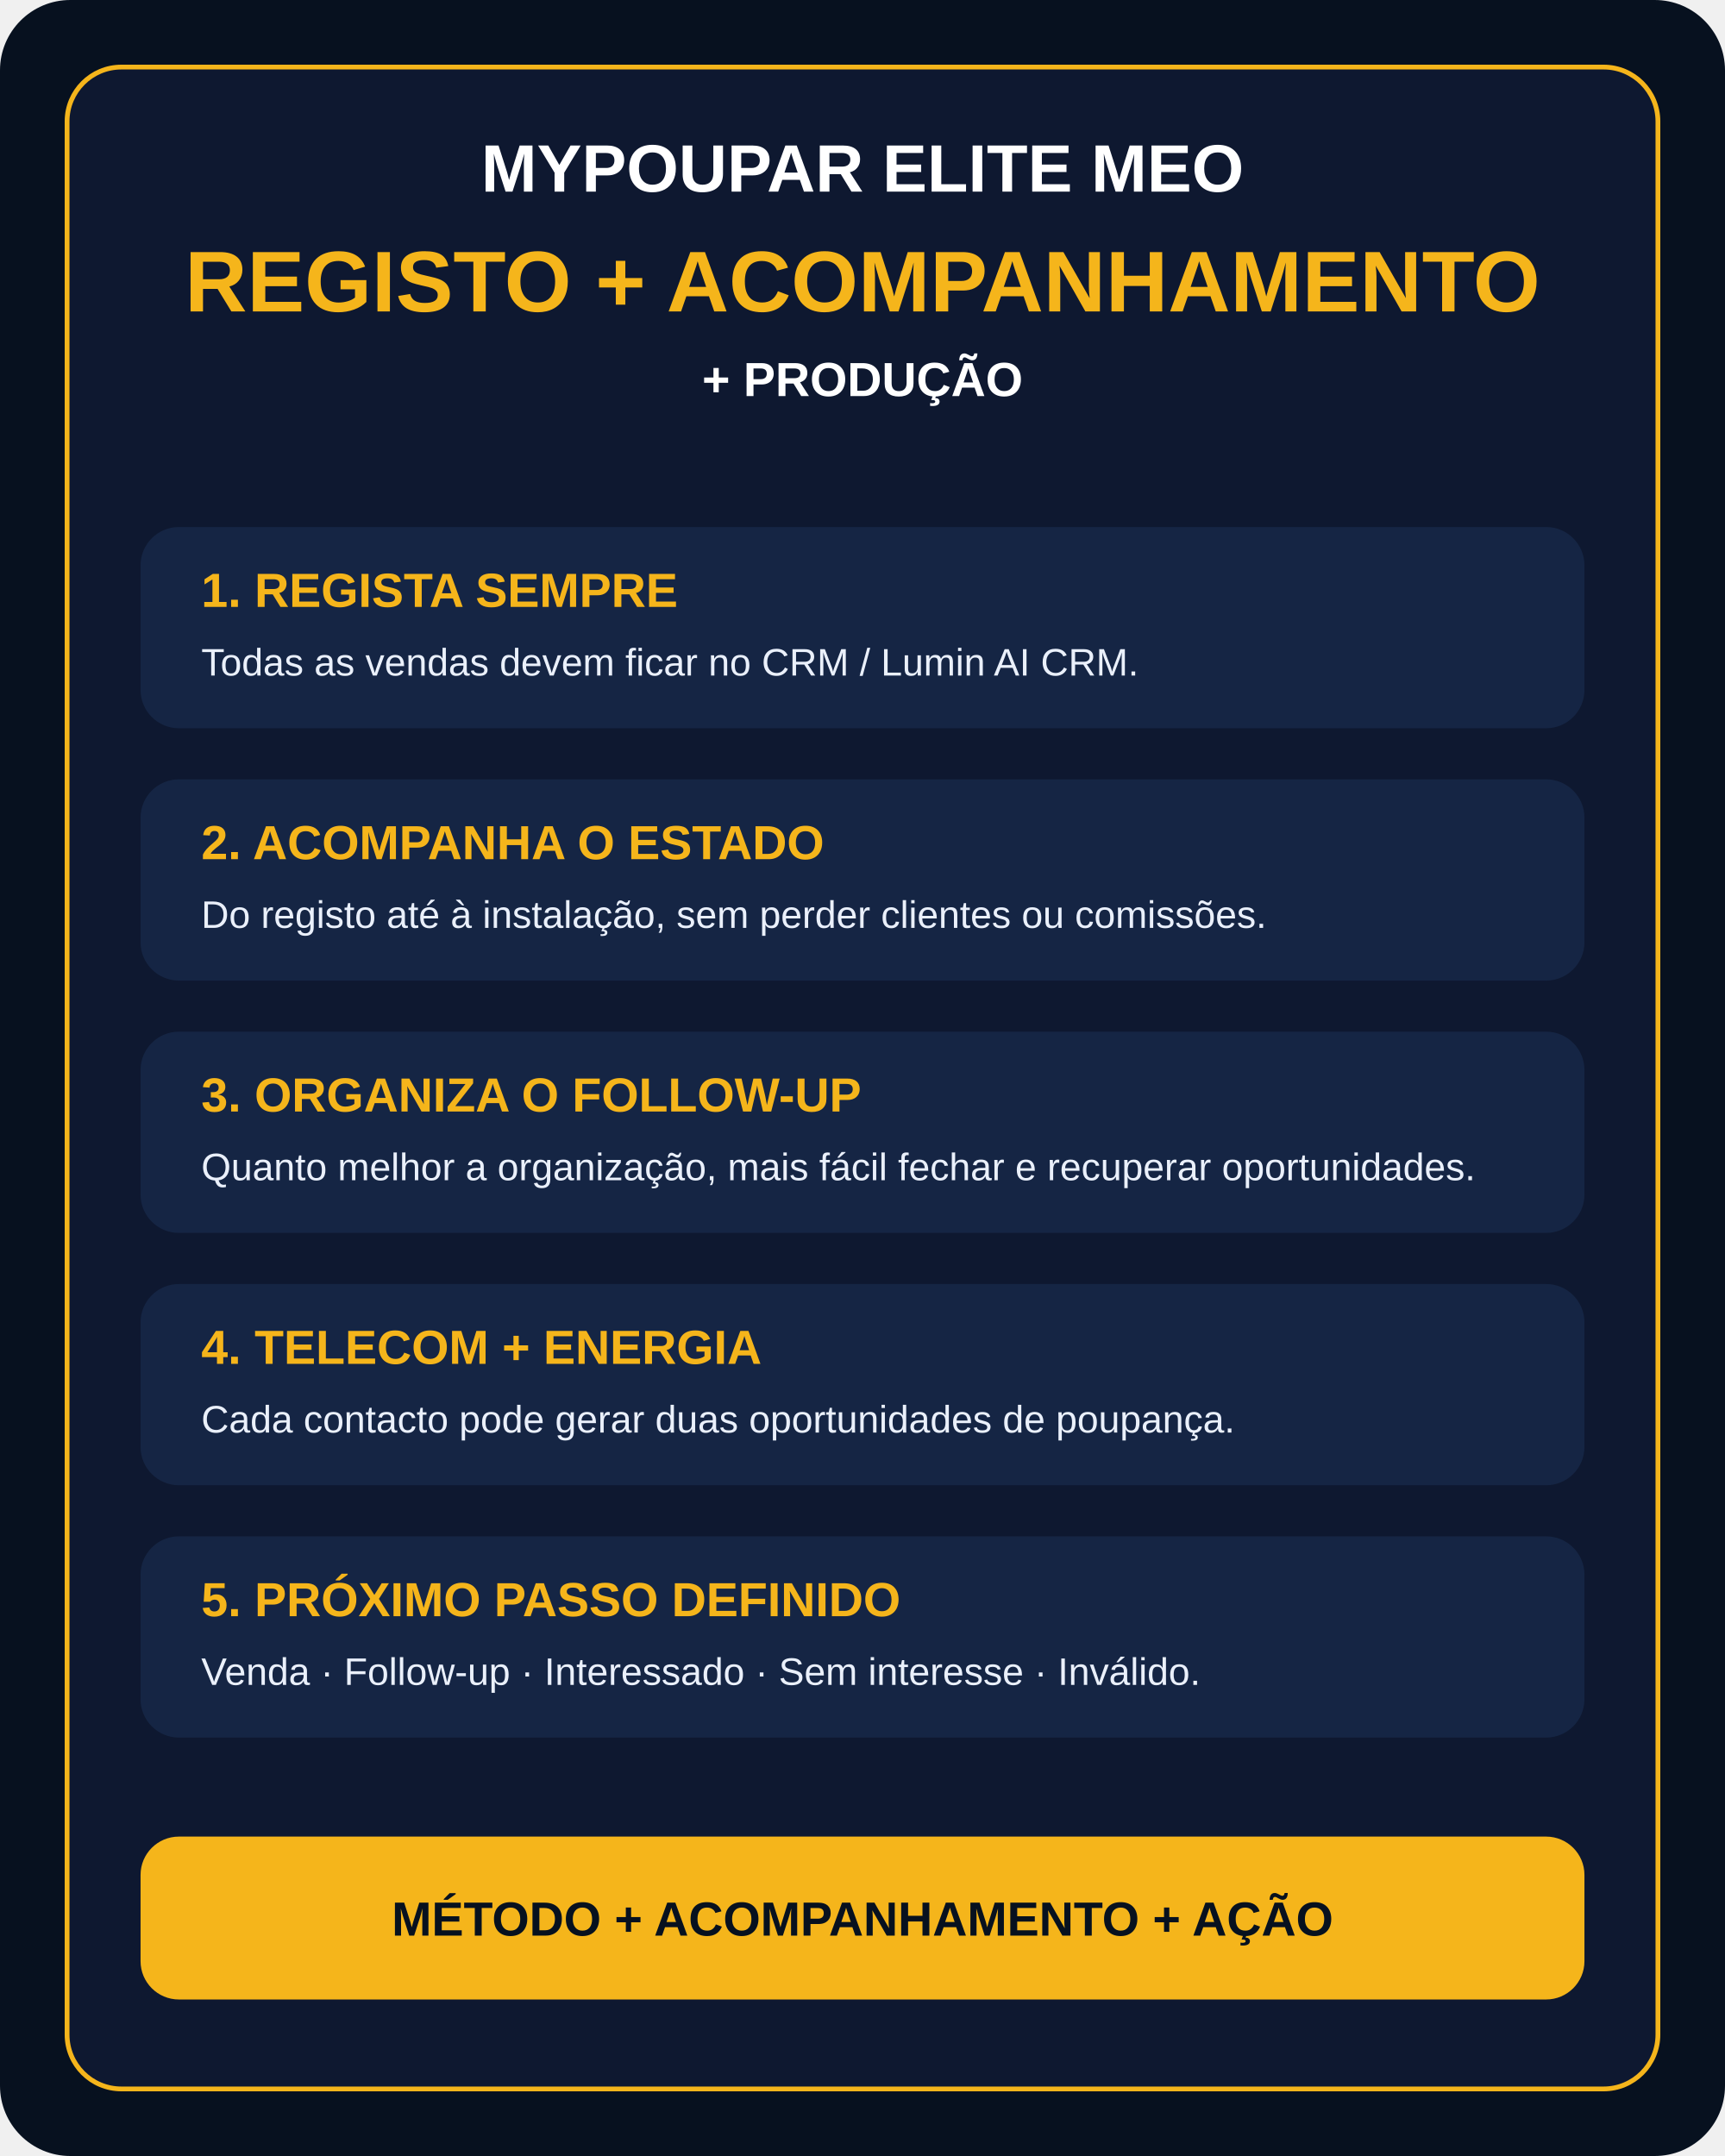
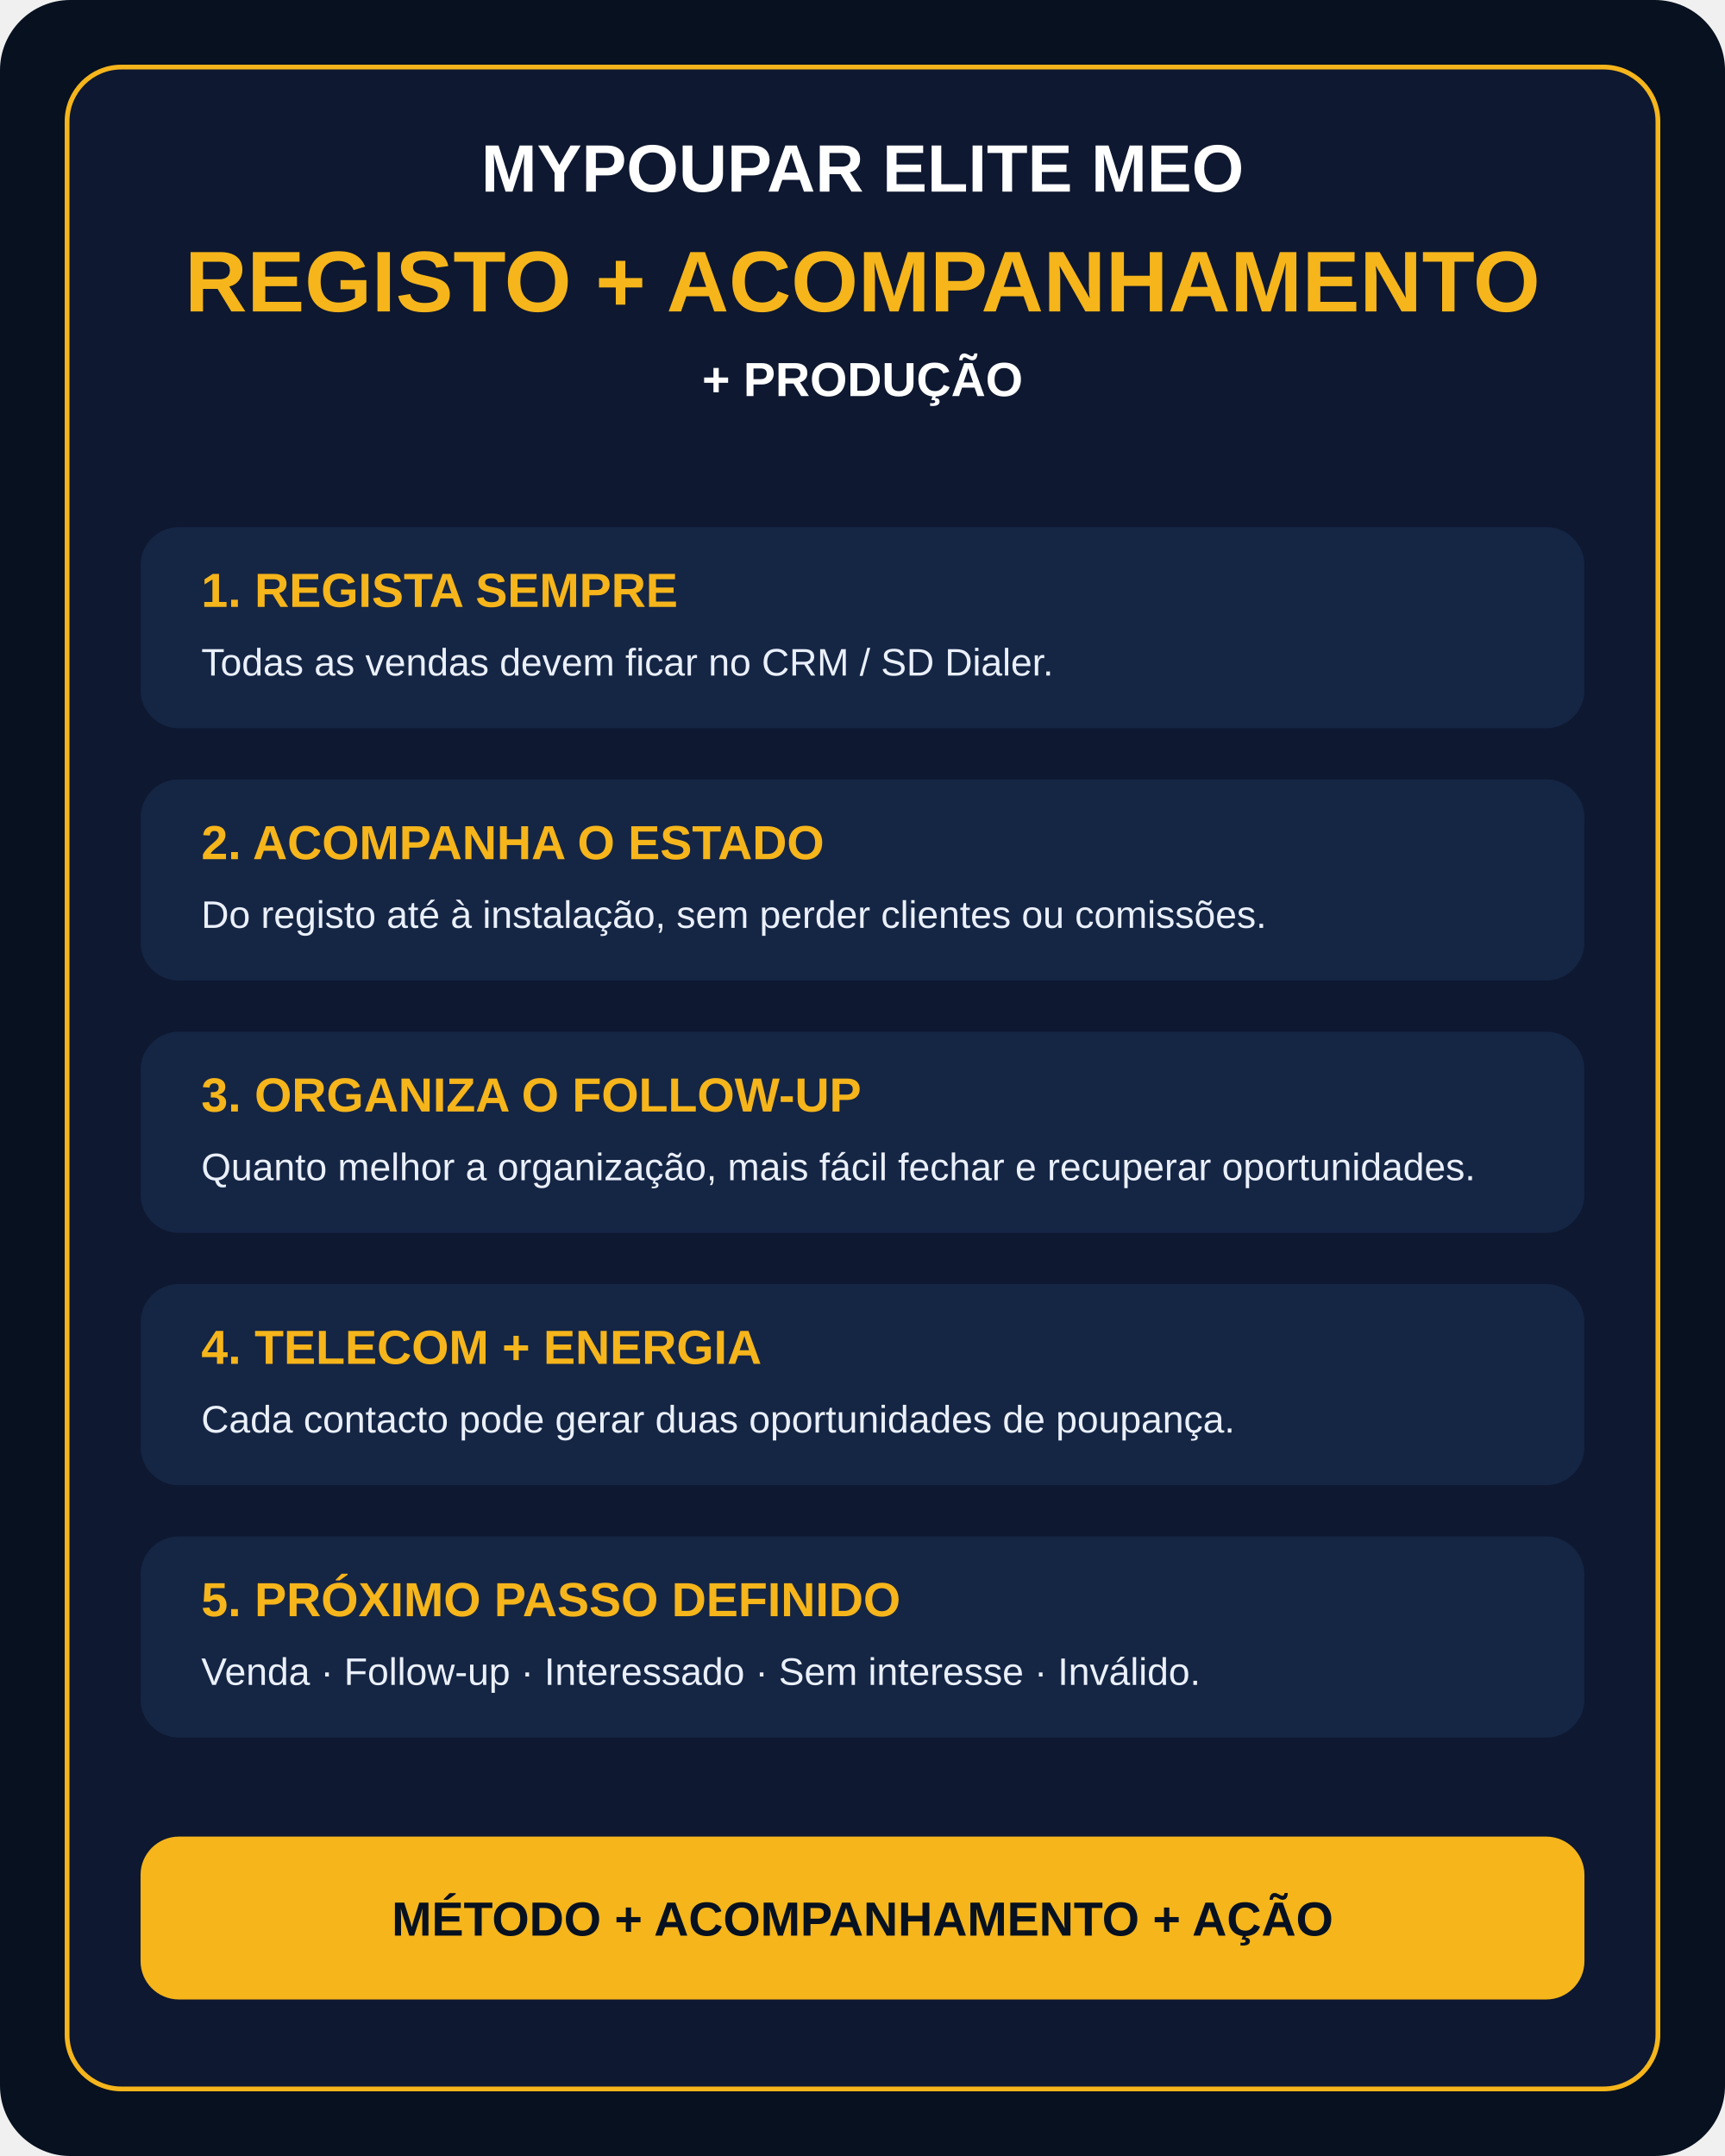
<svg xmlns="http://www.w3.org/2000/svg" viewBox="0 0 1080 1350" role="img" aria-labelledby="t d">
  <rect width="1080" height="1350" rx="44" fill="#07111F" />
  <rect x="42" y="42" width="996" height="1266" rx="34" fill="#0E1830" stroke="#F5B51B" stroke-width="3" />
  <text x="540" y="120" text-anchor="middle" font-family="Arial,Helvetica,sans-serif" font-size="42" font-weight="900" fill="#FFFFFF">MYPOUPAR ELITE MEO</text>
  <text x="540" y="195" text-anchor="middle" font-family="Arial,Helvetica,sans-serif" font-size="54" font-weight="900" fill="#F5B51B">REGISTO + ACOMPANHAMENTO</text>
  <text x="540" y="248" text-anchor="middle" font-family="Arial,Helvetica,sans-serif" font-size="30" font-weight="800" fill="#FFFFFF">+ PRODUÇÃO</text>
  <g font-family="Arial,Helvetica,sans-serif">
    <rect x="88" y="330" width="904" height="126" rx="24" fill="#152544" />
    <text x="126" y="380" font-size="30" font-weight="800" fill="#F5B51B">1. REGISTA SEMPRE</text>
-     <text x="126" y="423" font-size="24" fill="#EAF0FB">Todas as vendas devem ficar no CRM / Lumin AI CRM.</text>
+     <text x="126" y="423" font-size="24" fill="#EAF0FB">Todas as vendas devem ficar no CRM / SD Dialer.</text>
    <rect x="88" y="488" width="904" height="126" rx="24" fill="#152544" />
    <text x="126" y="538" font-size="30" font-weight="800" fill="#F5B51B">2. ACOMPANHA O ESTADO</text>
    <text x="126" y="581" font-size="24" fill="#EAF0FB">Do registo até à instalação, sem perder clientes ou comissões.</text>
    <rect x="88" y="646" width="904" height="126" rx="24" fill="#152544" />
    <text x="126" y="696" font-size="30" font-weight="800" fill="#F5B51B">3. ORGANIZA O FOLLOW-UP</text>
    <text x="126" y="739" font-size="24" fill="#EAF0FB">Quanto melhor a organização, mais fácil fechar e recuperar oportunidades.</text>
    <rect x="88" y="804" width="904" height="126" rx="24" fill="#152544" />
    <text x="126" y="854" font-size="30" font-weight="800" fill="#F5B51B">4. TELECOM + ENERGIA</text>
    <text x="126" y="897" font-size="24" fill="#EAF0FB">Cada contacto pode gerar duas oportunidades de poupança.</text>
    <rect x="88" y="962" width="904" height="126" rx="24" fill="#152544" />
    <text x="126" y="1012" font-size="30" font-weight="800" fill="#F5B51B">5. PRÓXIMO PASSO DEFINIDO</text>
    <text x="126" y="1055" font-size="24" fill="#EAF0FB">Venda · Follow-up · Interessado · Sem interesse · Inválido.</text>
    <rect x="88" y="1150" width="904" height="102" rx="24" fill="#F5B51B" />
    <text x="540" y="1212" text-anchor="middle" font-size="30" font-weight="900" fill="#07111F">MÉTODO + ACOMPANHAMENTO + AÇÃO</text>
  </g>
</svg>
